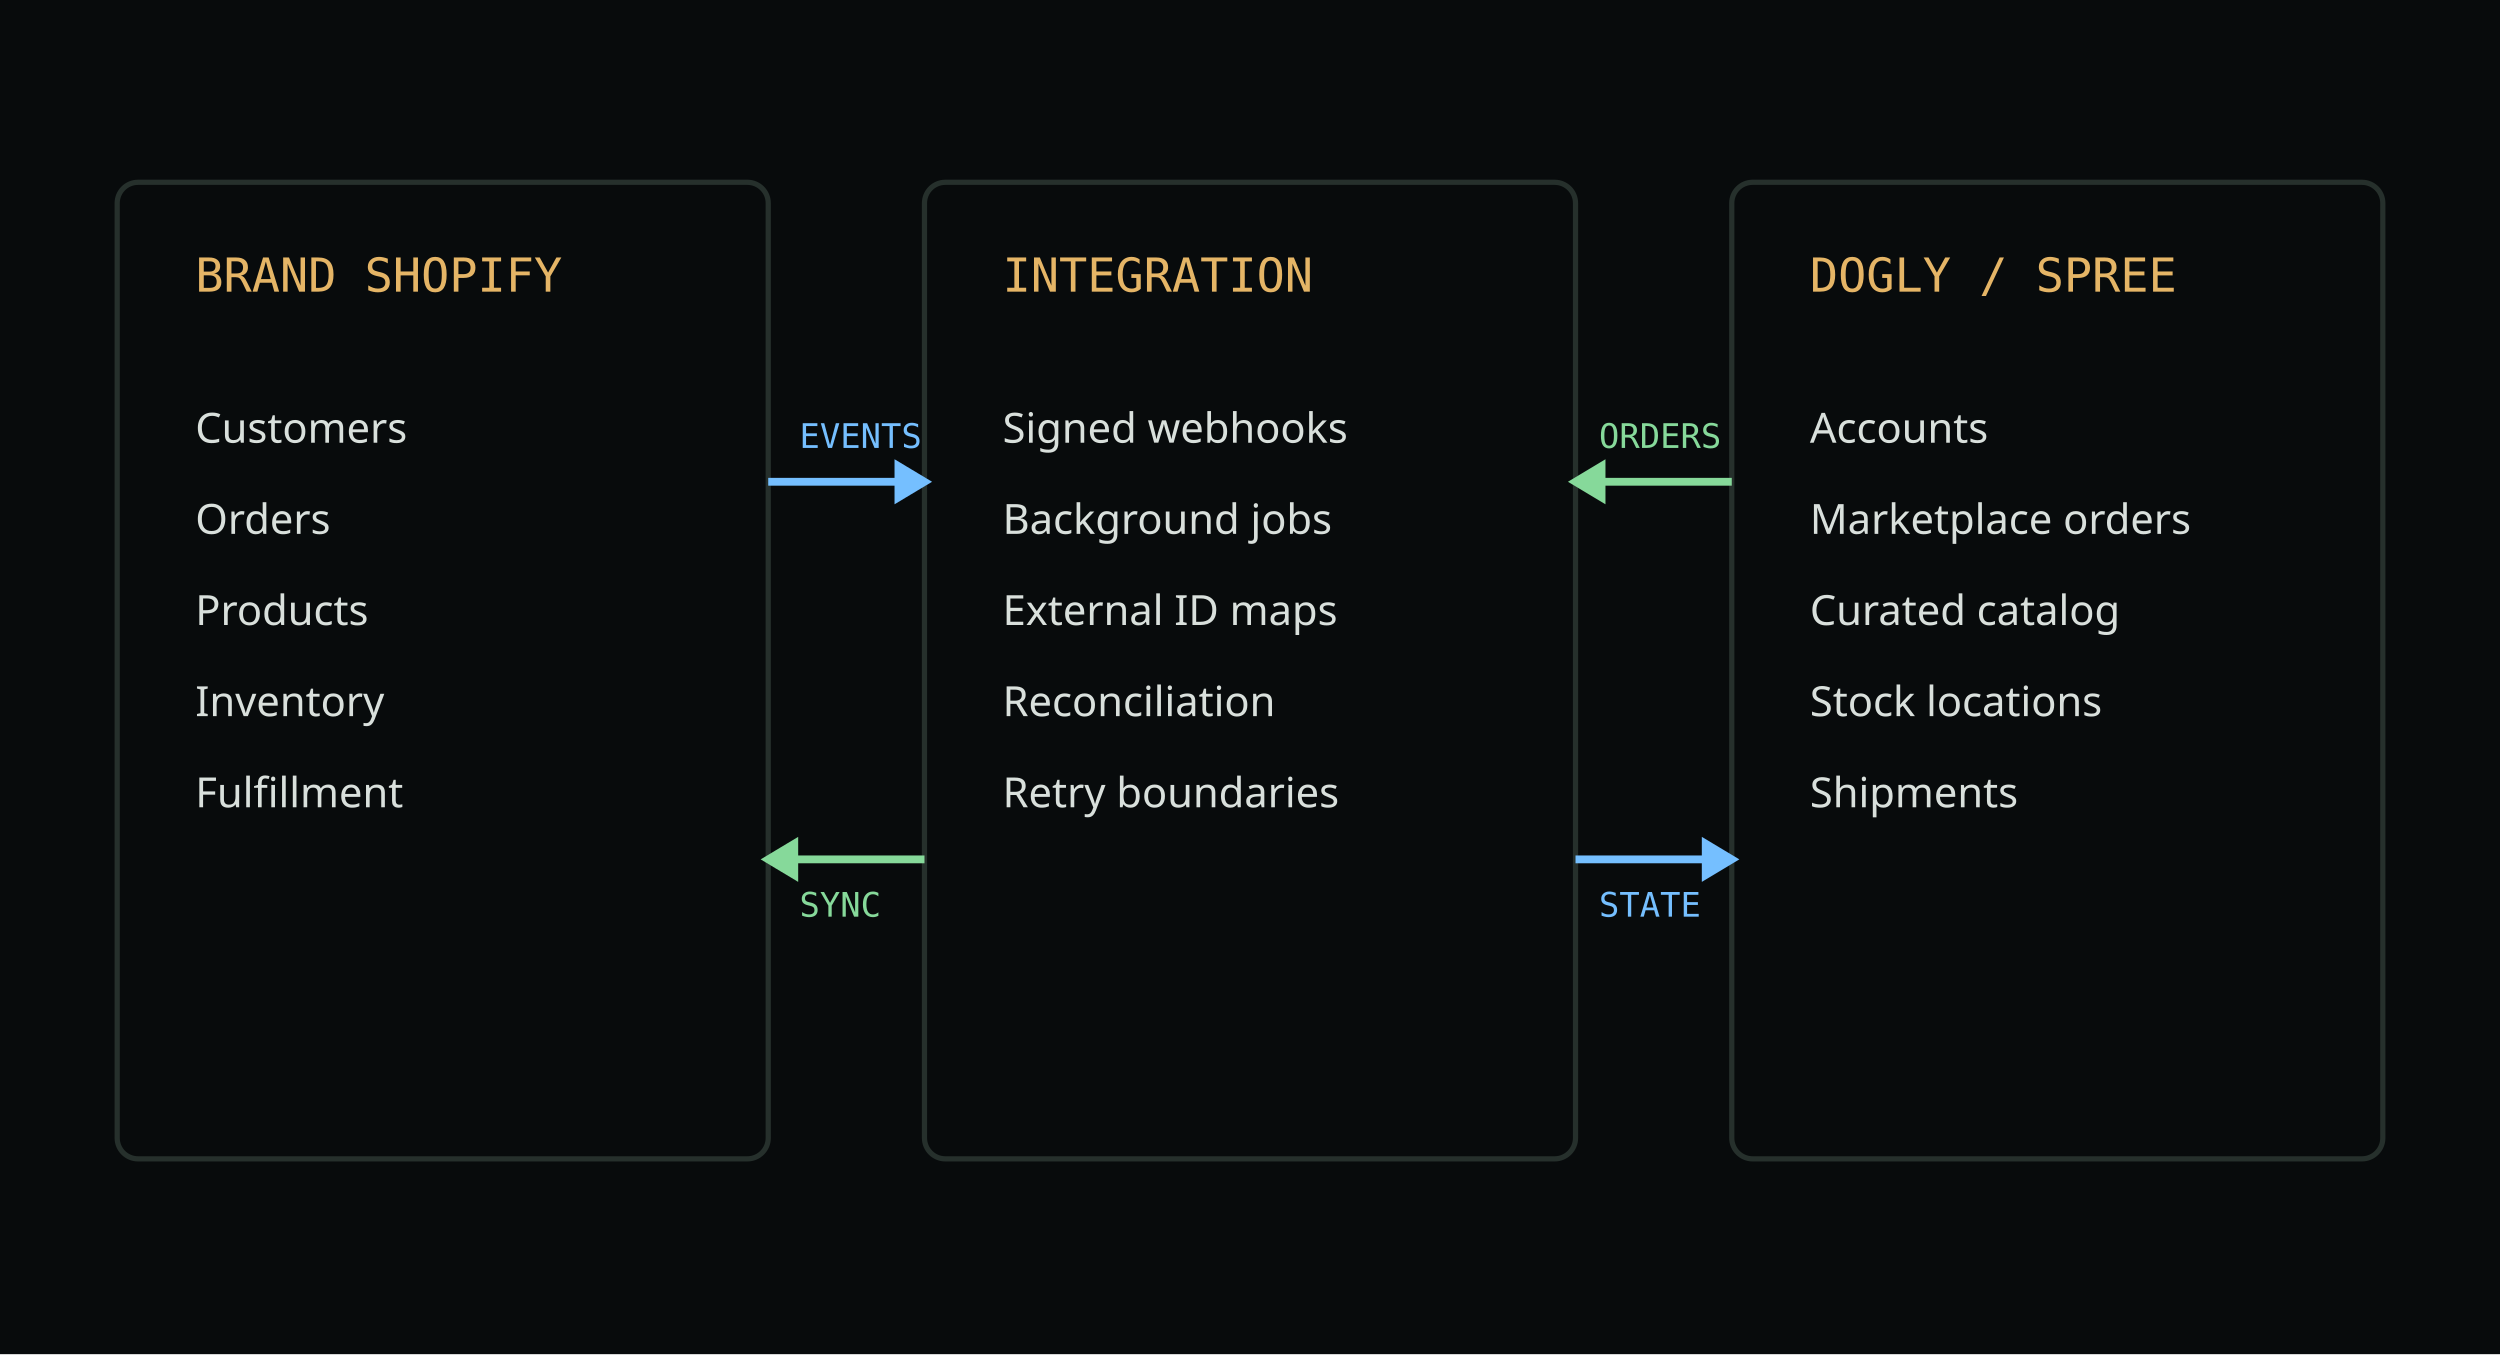
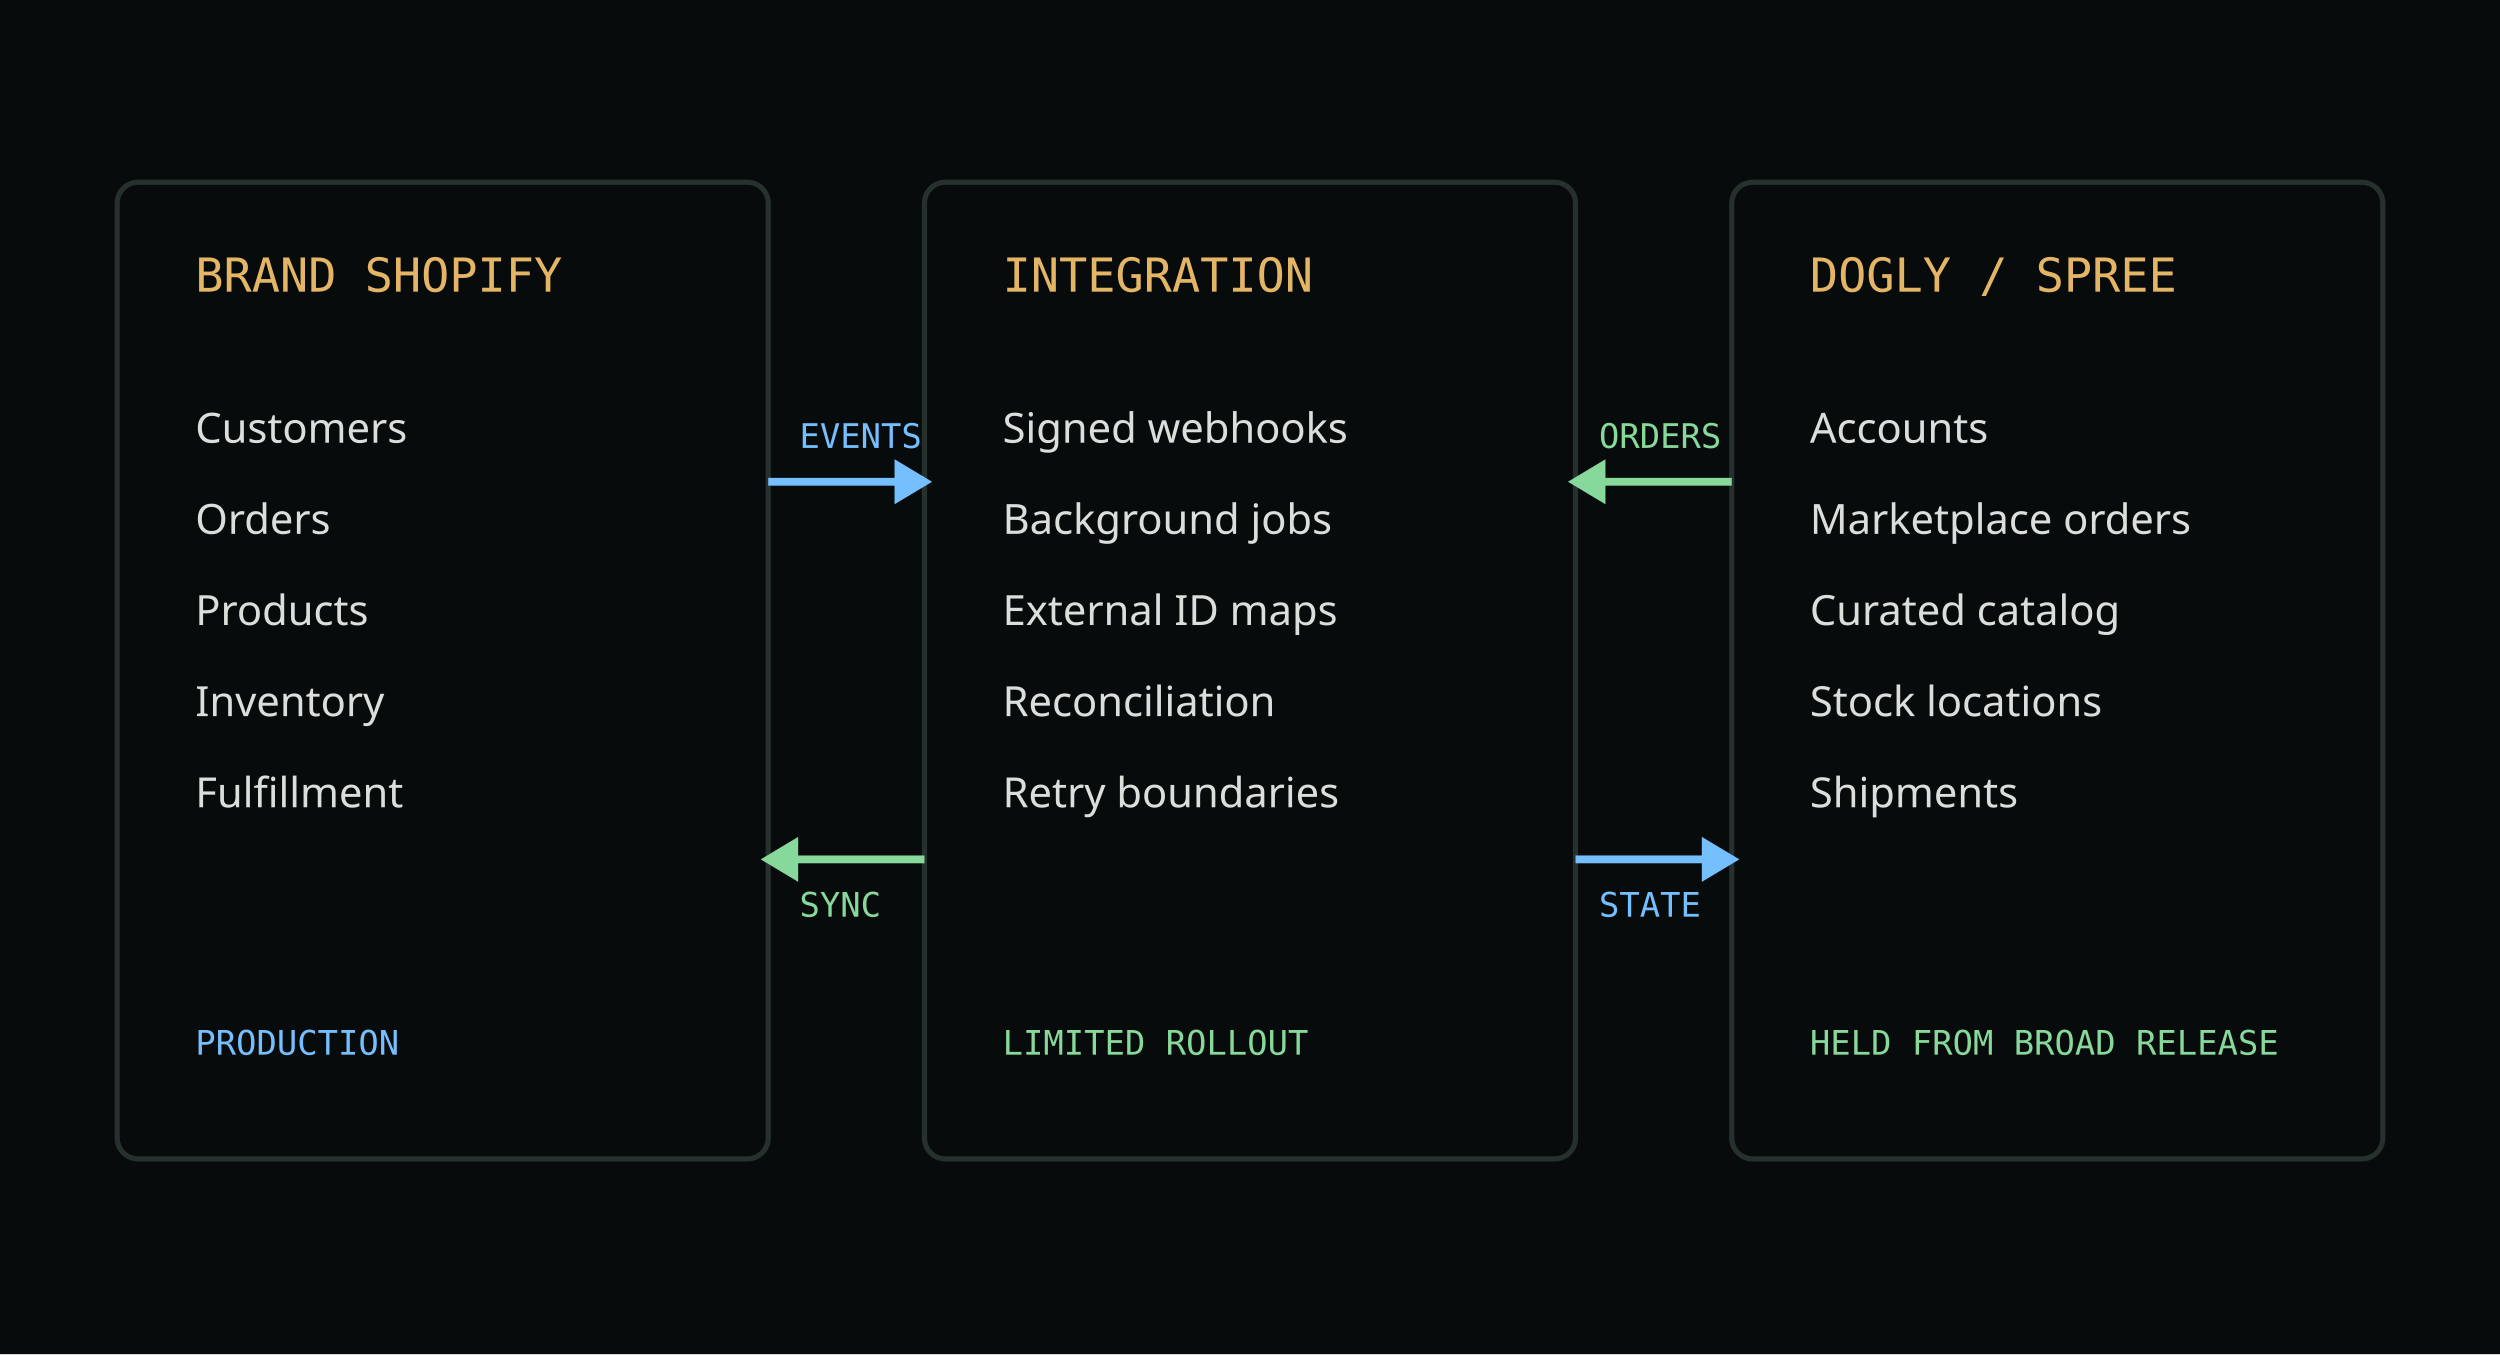
<svg xmlns="http://www.w3.org/2000/svg" width="960" height="520" viewBox="0 0 960 520" role="img" aria-labelledby="title desc">
  <rect width="960" height="520" fill="#080b0c" />
  <g fill="none" stroke="#26302c" stroke-width="2">
    <rect x="45" y="70" width="250" height="375" rx="8" />
    <rect x="355" y="70" width="250" height="375" rx="8" />
    <rect x="665" y="70" width="250" height="375" rx="8" />
  </g>
  <g font-family="ui-monospace, monospace" font-size="18" fill="#e5b566">
    <text x="75" y="112">BRAND SHOPIFY</text>
    <text x="385" y="112">INTEGRATION</text>
    <text x="695" y="112">DOGLY / SPREE</text>
  </g>
  <g font-family="ui-sans-serif, sans-serif" font-size="16" fill="#d9e0dc">
    <text x="75" y="170">Customers</text>
    <text x="75" y="205">Orders</text>
    <text x="75" y="240">Products</text>
    <text x="75" y="275">Inventory</text>
    <text x="75" y="310">Fulfillment</text>
    <text x="385" y="170">Signed webhooks</text>
    <text x="385" y="205">Background jobs</text>
    <text x="385" y="240">External ID maps</text>
    <text x="385" y="275">Reconciliation</text>
    <text x="385" y="310">Retry boundaries</text>
    <text x="695" y="170">Accounts</text>
    <text x="695" y="205">Marketplace orders</text>
    <text x="695" y="240">Curated catalog</text>
    <text x="695" y="275">Stock locations</text>
    <text x="695" y="310">Shipments</text>
  </g>
  <g stroke="#75bfff" stroke-width="3" fill="#75bfff">
    <line x1="295" y1="185" x2="355" y2="185" />
    <polygon points="355,185 345,179 345,191" />
    <line x1="605" y1="330" x2="665" y2="330" />
    <polygon points="665,330 655,324 655,336" />
  </g>
  <g stroke="#86d99a" stroke-width="3" fill="#86d99a">
    <line x1="665" y1="185" x2="605" y2="185" />
    <polygon points="605,185 615,179 615,191" />
    <line x1="355" y1="330" x2="295" y2="330" />
    <polygon points="295,330 305,324 305,336" />
  </g>
  <g font-family="ui-monospace, monospace" font-size="13">
    <text x="307" y="172" fill="#75bfff">EVENTS</text>
    <text x="614" y="172" fill="#86d99a">ORDERS</text>
    <text x="614" y="352" fill="#75bfff">STATE</text>
    <text x="307" y="352" fill="#86d99a">SYNC</text>
  </g>
+   <g font-family="ui-monospace, monospace" font-size="13">
+     <text x="75" y="405" fill="#75bfff">PRODUCTION</text>
+     <text x="385" y="405" fill="#86d99a">LIMITED ROLLOUT</text>
+     <text x="695" y="405" fill="#86d99a">HELD FROM BROAD RELEASE</text>
+   </g>
</svg>
